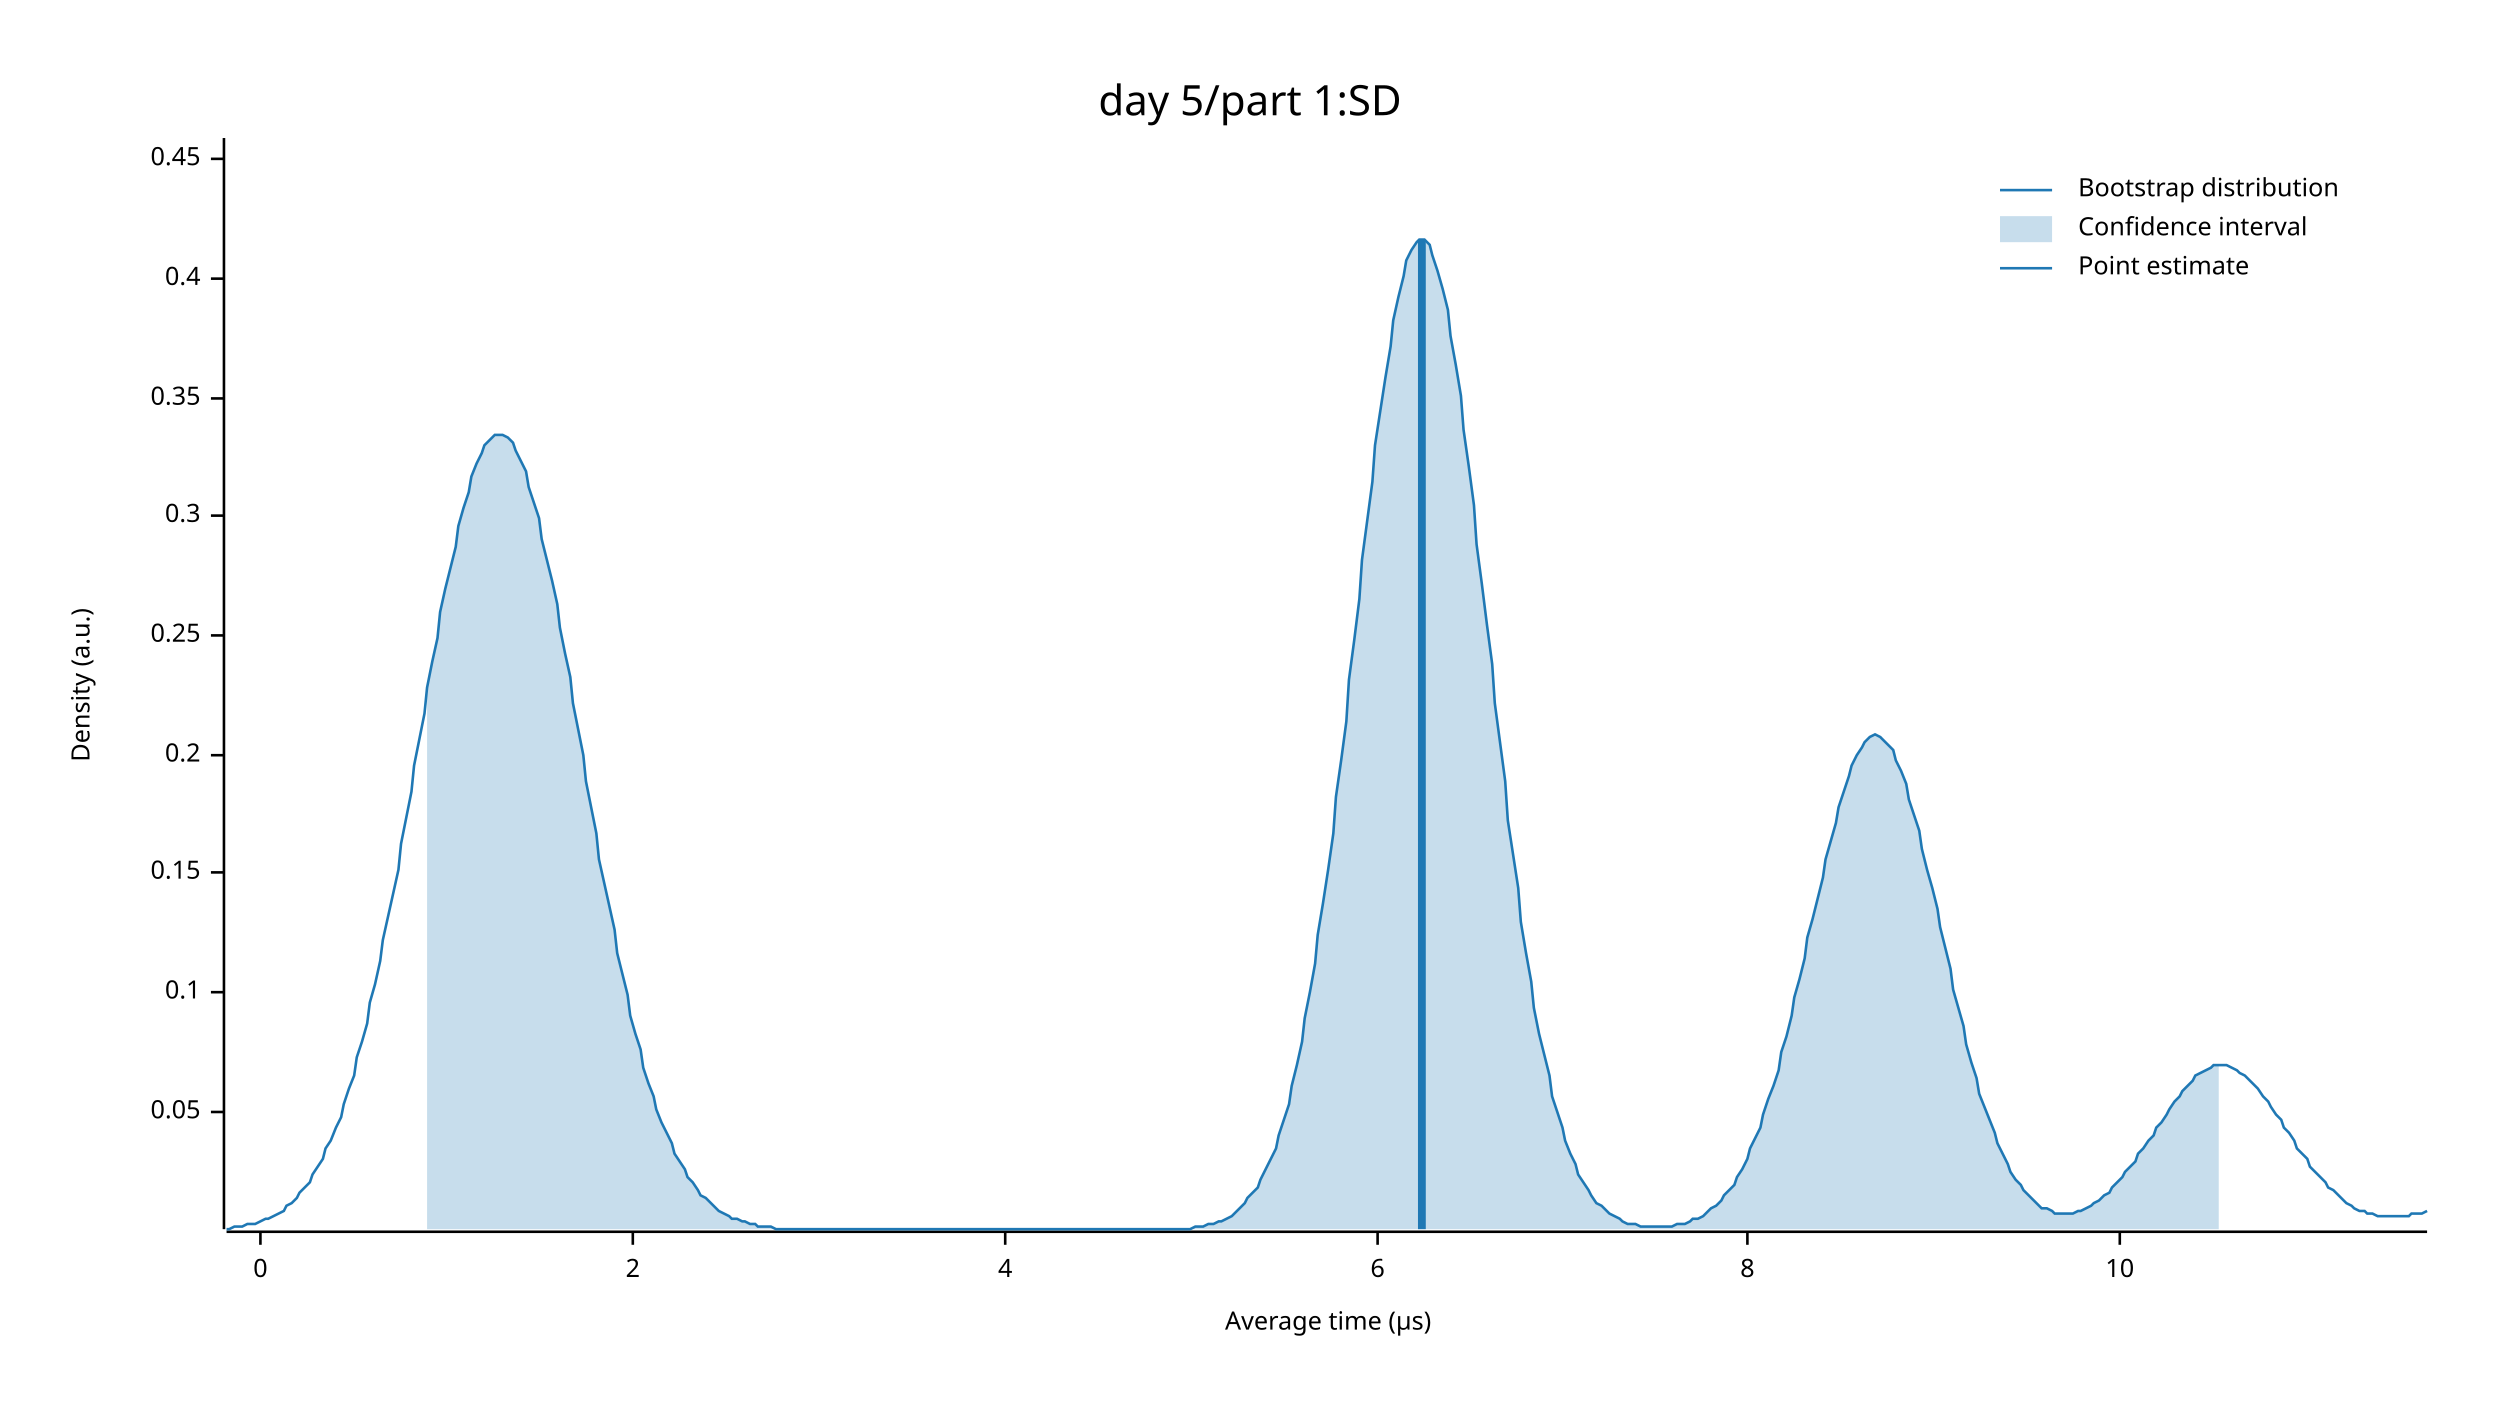
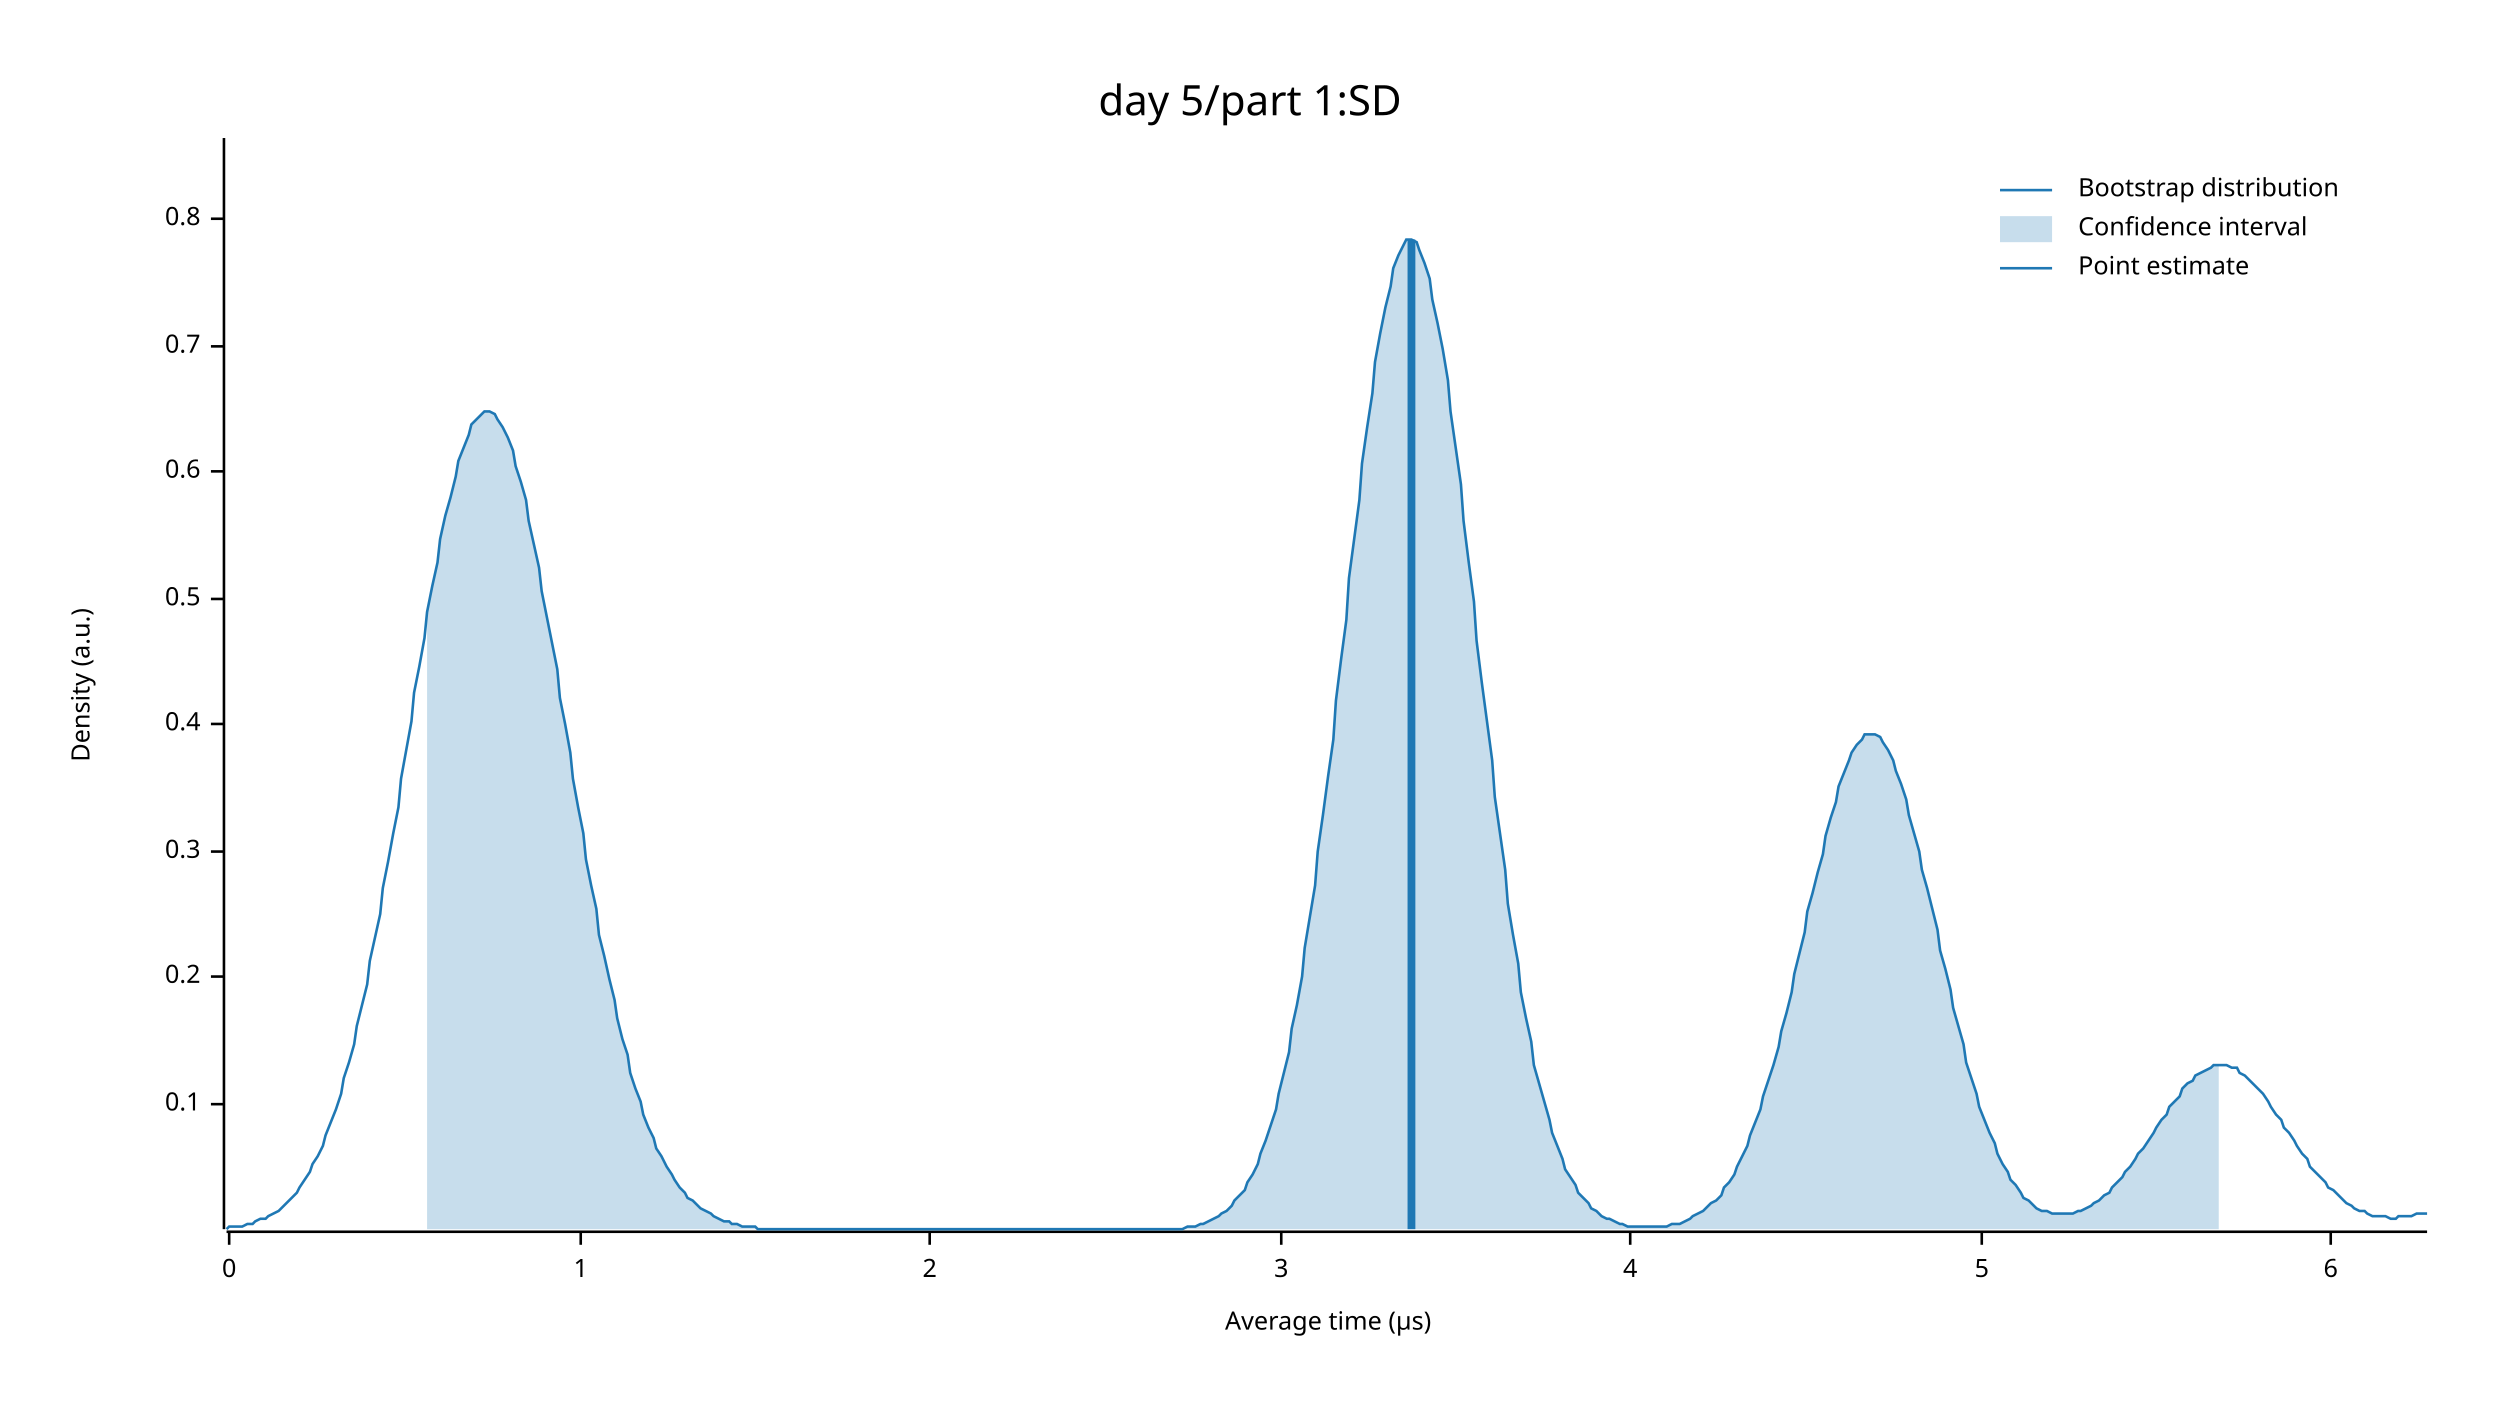
<svg xmlns="http://www.w3.org/2000/svg" width="960" height="540" viewBox="0 0 960 540">
  <text x="480" y="32" dy="0.76em" text-anchor="middle" font-family="sans-serif" font-size="16.129" opacity="1" fill="#000000">
day 5/part 1:SD
</text>
  <text x="27" y="263" dy="0.76em" text-anchor="middle" font-family="sans-serif" font-size="9.677" opacity="1" fill="#000000" transform="rotate(270, 27, 263)">
Density (a.u.)
</text>
  <text x="510" y="513" dy="-0.5ex" text-anchor="middle" font-family="sans-serif" font-size="9.677" opacity="1" fill="#000000">
Average time (µs)
</text>
  <polyline fill="none" opacity="1" stroke="#000000" stroke-width="1" points="86,53 86,472 " />
-   <text x="77" y="427" dy="0.5ex" text-anchor="end" font-family="sans-serif" font-size="9.677" opacity="1" fill="#000000">
- 0.05
- </text>
-   <polyline fill="none" opacity="1" stroke="#000000" stroke-width="1" points="81,427 86,427 " />
-   <text x="77" y="381" dy="0.5ex" text-anchor="end" font-family="sans-serif" font-size="9.677" opacity="1" fill="#000000">
+   <text x="77" y="424" dy="0.5ex" text-anchor="end" font-family="sans-serif" font-size="9.677" opacity="1" fill="#000000">
0.1
</text>
-   <polyline fill="none" opacity="1" stroke="#000000" stroke-width="1" points="81,381 86,381 " />
-   <text x="77" y="335" dy="0.5ex" text-anchor="end" font-family="sans-serif" font-size="9.677" opacity="1" fill="#000000">
- 0.15
- </text>
-   <polyline fill="none" opacity="1" stroke="#000000" stroke-width="1" points="81,335 86,335 " />
-   <text x="77" y="290" dy="0.5ex" text-anchor="end" font-family="sans-serif" font-size="9.677" opacity="1" fill="#000000">
+   <polyline fill="none" opacity="1" stroke="#000000" stroke-width="1" points="81,424 86,424 " />
+   <text x="77" y="375" dy="0.5ex" text-anchor="end" font-family="sans-serif" font-size="9.677" opacity="1" fill="#000000">
0.2
</text>
-   <polyline fill="none" opacity="1" stroke="#000000" stroke-width="1" points="81,290 86,290 " />
-   <text x="77" y="244" dy="0.5ex" text-anchor="end" font-family="sans-serif" font-size="9.677" opacity="1" fill="#000000">
- 0.25
- </text>
-   <polyline fill="none" opacity="1" stroke="#000000" stroke-width="1" points="81,244 86,244 " />
-   <text x="77" y="198" dy="0.5ex" text-anchor="end" font-family="sans-serif" font-size="9.677" opacity="1" fill="#000000">
+   <polyline fill="none" opacity="1" stroke="#000000" stroke-width="1" points="81,375 86,375 " />
+   <text x="77" y="327" dy="0.5ex" text-anchor="end" font-family="sans-serif" font-size="9.677" opacity="1" fill="#000000">
0.3
</text>
-   <polyline fill="none" opacity="1" stroke="#000000" stroke-width="1" points="81,198 86,198 " />
-   <text x="77" y="153" dy="0.5ex" text-anchor="end" font-family="sans-serif" font-size="9.677" opacity="1" fill="#000000">
- 0.35
- </text>
-   <polyline fill="none" opacity="1" stroke="#000000" stroke-width="1" points="81,153 86,153 " />
-   <text x="77" y="107" dy="0.5ex" text-anchor="end" font-family="sans-serif" font-size="9.677" opacity="1" fill="#000000">
+   <polyline fill="none" opacity="1" stroke="#000000" stroke-width="1" points="81,327 86,327 " />
+   <text x="77" y="278" dy="0.5ex" text-anchor="end" font-family="sans-serif" font-size="9.677" opacity="1" fill="#000000">
0.4
</text>
-   <polyline fill="none" opacity="1" stroke="#000000" stroke-width="1" points="81,107 86,107 " />
-   <text x="77" y="61" dy="0.5ex" text-anchor="end" font-family="sans-serif" font-size="9.677" opacity="1" fill="#000000">
- 0.45
+   <polyline fill="none" opacity="1" stroke="#000000" stroke-width="1" points="81,278 86,278 " />
+   <text x="77" y="230" dy="0.5ex" text-anchor="end" font-family="sans-serif" font-size="9.677" opacity="1" fill="#000000">
+ 0.5
</text>
-   <polyline fill="none" opacity="1" stroke="#000000" stroke-width="1" points="81,61 86,61 " />
+   <polyline fill="none" opacity="1" stroke="#000000" stroke-width="1" points="81,230 86,230 " />
+   <text x="77" y="181" dy="0.5ex" text-anchor="end" font-family="sans-serif" font-size="9.677" opacity="1" fill="#000000">
+ 0.6
+ </text>
+   <polyline fill="none" opacity="1" stroke="#000000" stroke-width="1" points="81,181 86,181 " />
+   <text x="77" y="133" dy="0.5ex" text-anchor="end" font-family="sans-serif" font-size="9.677" opacity="1" fill="#000000">
+ 0.7
+ </text>
+   <polyline fill="none" opacity="1" stroke="#000000" stroke-width="1" points="81,133 86,133 " />
+   <text x="77" y="84" dy="0.5ex" text-anchor="end" font-family="sans-serif" font-size="9.677" opacity="1" fill="#000000">
+ 0.8
+ </text>
+   <polyline fill="none" opacity="1" stroke="#000000" stroke-width="1" points="81,84 86,84 " />
  <polyline fill="none" opacity="1" stroke="#000000" stroke-width="1" points="87,473 932,473 " />
-   <text x="100" y="483" dy="0.76em" text-anchor="middle" font-family="sans-serif" font-size="9.677" opacity="1" fill="#000000">
+   <text x="88" y="483" dy="0.76em" text-anchor="middle" font-family="sans-serif" font-size="9.677" opacity="1" fill="#000000">
0
</text>
-   <polyline fill="none" opacity="1" stroke="#000000" stroke-width="1" points="100,473 100,478 " />
-   <text x="243" y="483" dy="0.76em" text-anchor="middle" font-family="sans-serif" font-size="9.677" opacity="1" fill="#000000">
+   <polyline fill="none" opacity="1" stroke="#000000" stroke-width="1" points="88,473 88,478 " />
+   <text x="223" y="483" dy="0.76em" text-anchor="middle" font-family="sans-serif" font-size="9.677" opacity="1" fill="#000000">
+ 1
+ </text>
+   <polyline fill="none" opacity="1" stroke="#000000" stroke-width="1" points="223,473 223,478 " />
+   <text x="357" y="483" dy="0.76em" text-anchor="middle" font-family="sans-serif" font-size="9.677" opacity="1" fill="#000000">
2
</text>
-   <polyline fill="none" opacity="1" stroke="#000000" stroke-width="1" points="243,473 243,478 " />
-   <text x="386" y="483" dy="0.76em" text-anchor="middle" font-family="sans-serif" font-size="9.677" opacity="1" fill="#000000">
+   <polyline fill="none" opacity="1" stroke="#000000" stroke-width="1" points="357,473 357,478 " />
+   <text x="492" y="483" dy="0.76em" text-anchor="middle" font-family="sans-serif" font-size="9.677" opacity="1" fill="#000000">
+ 3
+ </text>
+   <polyline fill="none" opacity="1" stroke="#000000" stroke-width="1" points="492,473 492,478 " />
+   <text x="626" y="483" dy="0.76em" text-anchor="middle" font-family="sans-serif" font-size="9.677" opacity="1" fill="#000000">
4
</text>
-   <polyline fill="none" opacity="1" stroke="#000000" stroke-width="1" points="386,473 386,478 " />
-   <text x="529" y="483" dy="0.76em" text-anchor="middle" font-family="sans-serif" font-size="9.677" opacity="1" fill="#000000">
+   <polyline fill="none" opacity="1" stroke="#000000" stroke-width="1" points="626,473 626,478 " />
+   <text x="761" y="483" dy="0.76em" text-anchor="middle" font-family="sans-serif" font-size="9.677" opacity="1" fill="#000000">
+ 5
+ </text>
+   <polyline fill="none" opacity="1" stroke="#000000" stroke-width="1" points="761,473 761,478 " />
+   <text x="895" y="483" dy="0.76em" text-anchor="middle" font-family="sans-serif" font-size="9.677" opacity="1" fill="#000000">
6
</text>
-   <polyline fill="none" opacity="1" stroke="#000000" stroke-width="1" points="529,473 529,478 " />
-   <text x="671" y="483" dy="0.76em" text-anchor="middle" font-family="sans-serif" font-size="9.677" opacity="1" fill="#000000">
- 8
- </text>
-   <polyline fill="none" opacity="1" stroke="#000000" stroke-width="1" points="671,473 671,478 " />
-   <text x="814" y="483" dy="0.76em" text-anchor="middle" font-family="sans-serif" font-size="9.677" opacity="1" fill="#000000">
- 10
- </text>
-   <polyline fill="none" opacity="1" stroke="#000000" stroke-width="1" points="814,473 814,478 " />
-   <polyline fill="none" opacity="1" stroke="#1F78B4" stroke-width="1" points="87,472 88,472 90,471 92,471 93,471 95,470 97,470 98,470 100,469 102,468 103,468 105,467 107,466 109,465 110,463 112,462 114,460 115,458 117,456 119,454 120,451 122,448 124,445 125,441 127,438 129,433 131,429 132,424 134,418 136,413 137,406 139,400 141,393 142,385 144,378 146,369 147,361 149,352 151,343 153,334 154,324 156,314 158,304 159,294 161,284 163,274 164,264 166,254 168,245 169,235 171,226 173,218 175,210 176,202 178,195 180,189 181,183 183,178 185,174 186,171 188,169 190,167 191,167 193,167 195,168 197,170 198,173 200,177 202,181 203,187 205,193 207,199 208,207 210,215 212,223 214,232 215,241 217,251 219,260 220,270 222,280 224,290 225,300 227,310 229,320 230,330 232,339 234,348 236,357 237,366 239,374 241,382 242,390 244,397 246,403 247,410 249,416 251,421 252,426 254,431 256,435 258,439 259,443 261,446 263,449 264,452 266,454 268,457 269,459 271,460 273,462 274,463 276,465 278,466 280,467 281,468 283,468 285,469 286,469 288,470 290,470 291,471 293,471 295,471 296,471 298,472 300,472 302,472 303,472 305,472 307,472 308,472 310,472 312,472 313,472 315,472 317,472 318,472 320,472 322,472 324,472 325,472 327,472 329,472 330,472 332,472 334,472 335,472 337,472 339,472 341,472 342,472 344,472 346,472 347,472 349,472 351,472 352,472 354,472 356,472 357,472 359,472 361,472 363,472 364,472 366,472 368,472 369,472 371,472 373,472 374,472 376,472 378,472 379,472 381,472 383,472 385,472 386,472 388,472 390,472 391,472 393,472 395,472 396,472 398,472 400,472 401,472 403,472 405,472 407,472 408,472 410,472 412,472 413,472 415,472 417,472 418,472 420,472 422,472 423,472 425,472 427,472 429,472 430,472 432,472 434,472 435,472 437,472 439,472 440,472 442,472 444,472 445,472 447,472 449,472 451,472 452,472 454,472 456,472 457,472 459,471 461,471 462,471 464,470 466,470 468,469 469,469 471,468 473,467 474,466 476,464 478,462 479,460 481,458 483,456 484,453 486,449 488,445 490,441 491,436 493,430 495,424 496,417 498,409 500,400 501,391 503,381 505,370 506,359 508,347 510,334 512,320 513,306 515,292 517,277 518,261 520,246 522,230 523,215 525,200 527,185 528,171 530,158 532,145 534,133 535,123 537,114 539,106 540,100 542,96 544,93 545,92 547,92 549,94 550,98 552,104 554,111 556,119 557,129 559,140 561,152 562,165 564,179 566,194 567,209 569,224 571,240 573,255 574,270 576,285 578,300 579,315 581,328 583,341 584,354 586,366 588,377 589,387 591,397 593,405 595,413 596,421 598,427 600,433 601,438 603,443 605,447 606,451 608,454 610,457 611,459 613,462 615,463 617,465 618,466 620,467 622,468 623,469 625,470 627,470 628,470 630,471 632,471 633,471 635,471 637,471 639,471 640,471 642,471 644,470 645,470 647,470 649,469 650,468 652,468 654,467 655,466 657,464 659,463 661,461 662,459 664,457 666,455 667,452 669,449 671,445 672,441 674,437 676,433 677,428 679,422 681,417 683,411 684,404 686,398 688,390 689,383 691,376 693,368 694,360 696,353 698,345 700,337 701,330 703,323 705,316 706,310 708,304 710,298 711,294 713,290 715,287 716,285 718,283 720,282 722,283 723,284 725,286 727,288 728,292 730,296 732,301 733,307 735,313 737,319 738,326 740,334 742,341 744,349 745,356 747,364 749,372 750,380 752,387 754,394 755,401 757,408 759,414 760,420 762,425 764,430 766,435 767,439 769,443 771,447 772,450 774,453 776,455 777,457 779,459 781,461 782,462 784,464 786,464 788,465 789,466 791,466 793,466 794,466 796,466 798,465 799,465 801,464 803,463 804,462 806,461 808,459 810,458 811,456 813,454 815,452 816,450 818,448 820,446 821,443 823,441 825,438 827,436 828,433 830,431 832,428 833,426 835,423 837,421 838,419 840,417 842,415 843,413 845,412 847,411 849,410 850,409 852,409 854,409 855,409 857,410 859,411 860,412 862,413 864,415 865,416 867,418 869,421 871,423 872,425 874,428 876,430 877,433 879,435 881,438 882,441 884,443 886,445 887,448 889,450 891,452 893,454 894,456 896,457 898,459 899,460 901,462 903,463 904,464 906,465 908,465 909,466 911,466 913,467 915,467 916,467 918,467 920,467 921,467 923,467 925,467 926,466 928,466 930,466 932,465 " />
-   <polygon opacity="0.25" fill="#1F78B4" points="164,264 166,254 168,245 169,235 171,226 173,218 175,210 176,202 178,195 180,189 181,183 183,178 185,174 186,171 188,169 190,167 191,167 193,167 195,168 197,170 198,173 200,177 202,181 203,187 205,193 207,199 208,207 210,215 212,223 214,232 215,241 217,251 219,260 220,270 222,280 224,290 225,300 227,310 229,320 230,330 232,339 234,348 236,357 237,366 239,374 241,382 242,390 244,397 246,403 247,410 249,416 251,421 252,426 254,431 256,435 258,439 259,443 261,446 263,449 264,452 266,454 268,457 269,459 271,460 273,462 274,463 276,465 278,466 280,467 281,468 283,468 285,469 286,469 288,470 290,470 291,471 293,471 295,471 296,471 298,472 300,472 302,472 303,472 305,472 307,472 308,472 310,472 312,472 313,472 315,472 317,472 318,472 320,472 322,472 324,472 325,472 327,472 329,472 330,472 332,472 334,472 335,472 337,472 339,472 341,472 342,472 344,472 346,472 347,472 349,472 351,472 352,472 354,472 356,472 357,472 359,472 361,472 363,472 364,472 366,472 368,472 369,472 371,472 373,472 374,472 376,472 378,472 379,472 381,472 383,472 385,472 386,472 388,472 390,472 391,472 393,472 395,472 396,472 398,472 400,472 401,472 403,472 405,472 407,472 408,472 410,472 412,472 413,472 415,472 417,472 418,472 420,472 422,472 423,472 425,472 427,472 429,472 430,472 432,472 434,472 435,472 437,472 439,472 440,472 442,472 444,472 445,472 447,472 449,472 451,472 452,472 454,472 456,472 457,472 459,471 461,471 462,471 464,470 466,470 468,469 469,469 471,468 473,467 474,466 476,464 478,462 479,460 481,458 483,456 484,453 486,449 488,445 490,441 491,436 493,430 495,424 496,417 498,409 500,400 501,391 503,381 505,370 506,359 508,347 510,334 512,320 513,306 515,292 517,277 518,261 520,246 522,230 523,215 525,200 527,185 528,171 530,158 532,145 534,133 535,123 537,114 539,106 540,100 542,96 544,93 545,92 547,92 549,94 550,98 552,104 554,111 556,119 557,129 559,140 561,152 562,165 564,179 566,194 567,209 569,224 571,240 573,255 574,270 576,285 578,300 579,315 581,328 583,341 584,354 586,366 588,377 589,387 591,397 593,405 595,413 596,421 598,427 600,433 601,438 603,443 605,447 606,451 608,454 610,457 611,459 613,462 615,463 617,465 618,466 620,467 622,468 623,469 625,470 627,470 628,470 630,471 632,471 633,471 635,471 637,471 639,471 640,471 642,471 644,470 645,470 647,470 649,469 650,468 652,468 654,467 655,466 657,464 659,463 661,461 662,459 664,457 666,455 667,452 669,449 671,445 672,441 674,437 676,433 677,428 679,422 681,417 683,411 684,404 686,398 688,390 689,383 691,376 693,368 694,360 696,353 698,345 700,337 701,330 703,323 705,316 706,310 708,304 710,298 711,294 713,290 715,287 716,285 718,283 720,282 722,283 723,284 725,286 727,288 728,292 730,296 732,301 733,307 735,313 737,319 738,326 740,334 742,341 744,349 745,356 747,364 749,372 750,380 752,387 754,394 755,401 757,408 759,414 760,420 762,425 764,430 766,435 767,439 769,443 771,447 772,450 774,453 776,455 777,457 779,459 781,461 782,462 784,464 786,464 788,465 789,466 791,466 793,466 794,466 796,466 798,465 799,465 801,464 803,463 804,462 806,461 808,459 810,458 811,456 813,454 815,452 816,450 818,448 820,446 821,443 823,441 825,438 827,436 828,433 830,431 832,428 833,426 835,423 837,421 838,419 840,417 842,415 843,413 845,412 847,411 849,410 850,409 852,409 852,472 164,472 " />
-   <polyline fill="none" opacity="1" stroke="#1F78B4" stroke-width="3" points="546,472 546,92 " />
+   <polyline fill="none" opacity="1" stroke="#000000" stroke-width="1" points="895,473 895,478 " />
+   <polyline fill="none" opacity="1" stroke="#1F78B4" stroke-width="1" points="87,472 88,471 90,471 92,471 93,471 95,470 97,470 98,469 100,468 102,468 103,467 105,466 107,465 109,463 110,462 112,460 114,458 115,456 117,453 119,450 120,447 122,444 124,440 125,436 127,431 129,426 131,420 132,414 134,408 136,401 137,394 139,386 141,378 142,369 144,360 146,351 147,341 149,331 151,320 153,310 154,299 156,288 158,277 159,266 161,256 163,245 164,235 166,225 168,216 169,207 171,198 173,191 175,183 176,177 178,172 180,167 181,163 183,161 185,159 186,158 188,158 190,159 191,161 193,164 195,168 197,173 198,179 200,185 202,192 203,200 205,209 207,218 208,227 210,237 212,247 214,257 215,268 217,278 219,289 220,299 222,310 224,320 225,330 227,340 229,349 230,359 232,367 234,376 236,384 237,391 239,399 241,405 242,412 244,418 246,423 247,428 249,433 251,437 252,441 254,444 256,448 258,451 259,453 261,456 263,458 264,460 266,461 268,463 269,464 271,465 273,466 274,467 276,468 278,469 280,469 281,470 283,470 285,471 286,471 288,471 290,471 291,472 293,472 295,472 296,472 298,472 300,472 302,472 303,472 305,472 307,472 308,472 310,472 312,472 313,472 315,472 317,472 318,472 320,472 322,472 324,472 325,472 327,472 329,472 330,472 332,472 334,472 335,472 337,472 339,472 341,472 342,472 344,472 346,472 347,472 349,472 351,472 352,472 354,472 356,472 357,472 359,472 361,472 363,472 364,472 366,472 368,472 369,472 371,472 373,472 374,472 376,472 378,472 379,472 381,472 383,472 385,472 386,472 388,472 390,472 391,472 393,472 395,472 396,472 398,472 400,472 401,472 403,472 405,472 407,472 408,472 410,472 412,472 413,472 415,472 417,472 418,472 420,472 422,472 423,472 425,472 427,472 429,472 430,472 432,472 434,472 435,472 437,472 439,472 440,472 442,472 444,472 445,472 447,472 449,472 451,472 452,472 454,472 456,471 457,471 459,471 461,470 462,470 464,469 466,468 468,467 469,466 471,465 473,463 474,461 476,459 478,457 479,454 481,451 483,447 484,443 486,438 488,432 490,426 491,420 493,412 495,404 496,395 498,386 500,375 501,364 503,352 505,340 506,327 508,313 510,298 512,284 513,269 515,253 517,238 518,222 520,207 522,192 523,178 525,164 527,151 528,139 530,128 532,118 534,110 535,103 537,98 539,94 540,92 542,92 544,93 545,96 547,101 549,107 550,115 552,124 554,134 556,146 557,158 559,172 561,186 562,200 564,216 566,231 567,246 569,262 571,277 573,292 574,306 576,320 578,334 579,347 581,359 583,370 584,381 586,391 588,400 589,409 591,416 593,423 595,430 596,435 598,440 600,445 601,449 603,452 605,455 606,458 608,460 610,462 611,464 613,465 615,467 617,468 618,468 620,469 622,470 623,470 625,471 627,471 628,471 630,471 632,471 633,471 635,471 637,471 639,471 640,471 642,470 644,470 645,470 647,469 649,468 650,467 652,466 654,465 655,464 657,462 659,461 661,459 662,456 664,454 666,451 667,448 669,444 671,440 672,436 674,431 676,426 677,421 679,415 681,409 683,402 684,396 686,389 688,381 689,374 691,366 693,358 694,350 696,343 698,335 700,328 701,321 703,314 705,308 706,302 708,297 710,292 711,289 713,286 715,284 716,282 718,282 720,282 722,283 723,285 725,288 727,292 728,296 730,301 732,307 733,313 735,320 737,327 738,334 740,341 742,349 744,357 745,365 747,372 749,380 750,387 752,394 754,401 755,408 757,414 759,420 760,425 762,430 764,435 766,439 767,443 769,447 771,450 772,453 774,455 776,458 777,460 779,461 781,463 782,464 784,465 786,465 788,466 789,466 791,466 793,466 794,466 796,466 798,465 799,465 801,464 803,463 804,462 806,461 808,459 810,458 811,456 813,454 815,452 816,450 818,448 820,445 821,443 823,441 825,438 827,435 828,433 830,430 832,428 833,425 835,423 837,421 838,418 840,416 842,415 843,413 845,412 847,411 849,410 850,409 852,409 854,409 855,409 857,410 859,410 860,412 862,413 864,415 865,416 867,418 869,420 871,423 872,425 874,428 876,430 877,433 879,435 881,438 882,440 884,443 886,445 887,448 889,450 891,452 893,454 894,456 896,457 898,459 899,460 901,462 903,463 904,464 906,465 908,465 909,466 911,467 913,467 915,467 916,467 918,468 920,468 921,467 923,467 925,467 926,467 928,466 930,466 932,466 " />
+   <polygon opacity="0.25" fill="#1F78B4" points="164,235 166,225 168,216 169,207 171,198 173,191 175,183 176,177 178,172 180,167 181,163 183,161 185,159 186,158 188,158 190,159 191,161 193,164 195,168 197,173 198,179 200,185 202,192 203,200 205,209 207,218 208,227 210,237 212,247 214,257 215,268 217,278 219,289 220,299 222,310 224,320 225,330 227,340 229,349 230,359 232,367 234,376 236,384 237,391 239,399 241,405 242,412 244,418 246,423 247,428 249,433 251,437 252,441 254,444 256,448 258,451 259,453 261,456 263,458 264,460 266,461 268,463 269,464 271,465 273,466 274,467 276,468 278,469 280,469 281,470 283,470 285,471 286,471 288,471 290,471 291,472 293,472 295,472 296,472 298,472 300,472 302,472 303,472 305,472 307,472 308,472 310,472 312,472 313,472 315,472 317,472 318,472 320,472 322,472 324,472 325,472 327,472 329,472 330,472 332,472 334,472 335,472 337,472 339,472 341,472 342,472 344,472 346,472 347,472 349,472 351,472 352,472 354,472 356,472 357,472 359,472 361,472 363,472 364,472 366,472 368,472 369,472 371,472 373,472 374,472 376,472 378,472 379,472 381,472 383,472 385,472 386,472 388,472 390,472 391,472 393,472 395,472 396,472 398,472 400,472 401,472 403,472 405,472 407,472 408,472 410,472 412,472 413,472 415,472 417,472 418,472 420,472 422,472 423,472 425,472 427,472 429,472 430,472 432,472 434,472 435,472 437,472 439,472 440,472 442,472 444,472 445,472 447,472 449,472 451,472 452,472 454,472 456,471 457,471 459,471 461,470 462,470 464,469 466,468 468,467 469,466 471,465 473,463 474,461 476,459 478,457 479,454 481,451 483,447 484,443 486,438 488,432 490,426 491,420 493,412 495,404 496,395 498,386 500,375 501,364 503,352 505,340 506,327 508,313 510,298 512,284 513,269 515,253 517,238 518,222 520,207 522,192 523,178 525,164 527,151 528,139 530,128 532,118 534,110 535,103 537,98 539,94 540,92 542,92 544,93 545,96 547,101 549,107 550,115 552,124 554,134 556,146 557,158 559,172 561,186 562,200 564,216 566,231 567,246 569,262 571,277 573,292 574,306 576,320 578,334 579,347 581,359 583,370 584,381 586,391 588,400 589,409 591,416 593,423 595,430 596,435 598,440 600,445 601,449 603,452 605,455 606,458 608,460 610,462 611,464 613,465 615,467 617,468 618,468 620,469 622,470 623,470 625,471 627,471 628,471 630,471 632,471 633,471 635,471 637,471 639,471 640,471 642,470 644,470 645,470 647,469 649,468 650,467 652,466 654,465 655,464 657,462 659,461 661,459 662,456 664,454 666,451 667,448 669,444 671,440 672,436 674,431 676,426 677,421 679,415 681,409 683,402 684,396 686,389 688,381 689,374 691,366 693,358 694,350 696,343 698,335 700,328 701,321 703,314 705,308 706,302 708,297 710,292 711,289 713,286 715,284 716,282 718,282 720,282 722,283 723,285 725,288 727,292 728,296 730,301 732,307 733,313 735,320 737,327 738,334 740,341 742,349 744,357 745,365 747,372 749,380 750,387 752,394 754,401 755,408 757,414 759,420 760,425 762,430 764,435 766,439 767,443 769,447 771,450 772,453 774,455 776,458 777,460 779,461 781,463 782,464 784,465 786,465 788,466 789,466 791,466 793,466 794,466 796,466 798,465 799,465 801,464 803,463 804,462 806,461 808,459 810,458 811,456 813,454 815,452 816,450 818,448 820,445 821,443 823,441 825,438 827,435 828,433 830,430 832,428 833,425 835,423 837,421 838,418 840,416 842,415 843,413 845,412 847,411 849,410 850,409 852,409 852,472 164,472 " />
+   <polyline fill="none" opacity="1" stroke="#1F78B4" stroke-width="3" points="542,472 542,92 " />
  <text x="798" y="68" dy="0.76em" text-anchor="start" font-family="sans-serif" font-size="9.677" opacity="1" fill="#000000">
Bootstrap distribution
</text>
  <text x="798" y="83" dy="0.76em" text-anchor="start" font-family="sans-serif" font-size="9.677" opacity="1" fill="#000000">
Confidence interval
</text>
  <text x="798" y="98" dy="0.76em" text-anchor="start" font-family="sans-serif" font-size="9.677" opacity="1" fill="#000000">
Point estimate
</text>
  <polyline fill="none" opacity="1" stroke="#1F78B4" stroke-width="1" points="768,73 788,73 " />
  <rect x="768" y="83" width="20" height="10" opacity="0.25" fill="#1F78B4" stroke="none" />
  <polyline fill="none" opacity="1" stroke="#1F78B4" stroke-width="1" points="768,103 788,103 " />
</svg>
